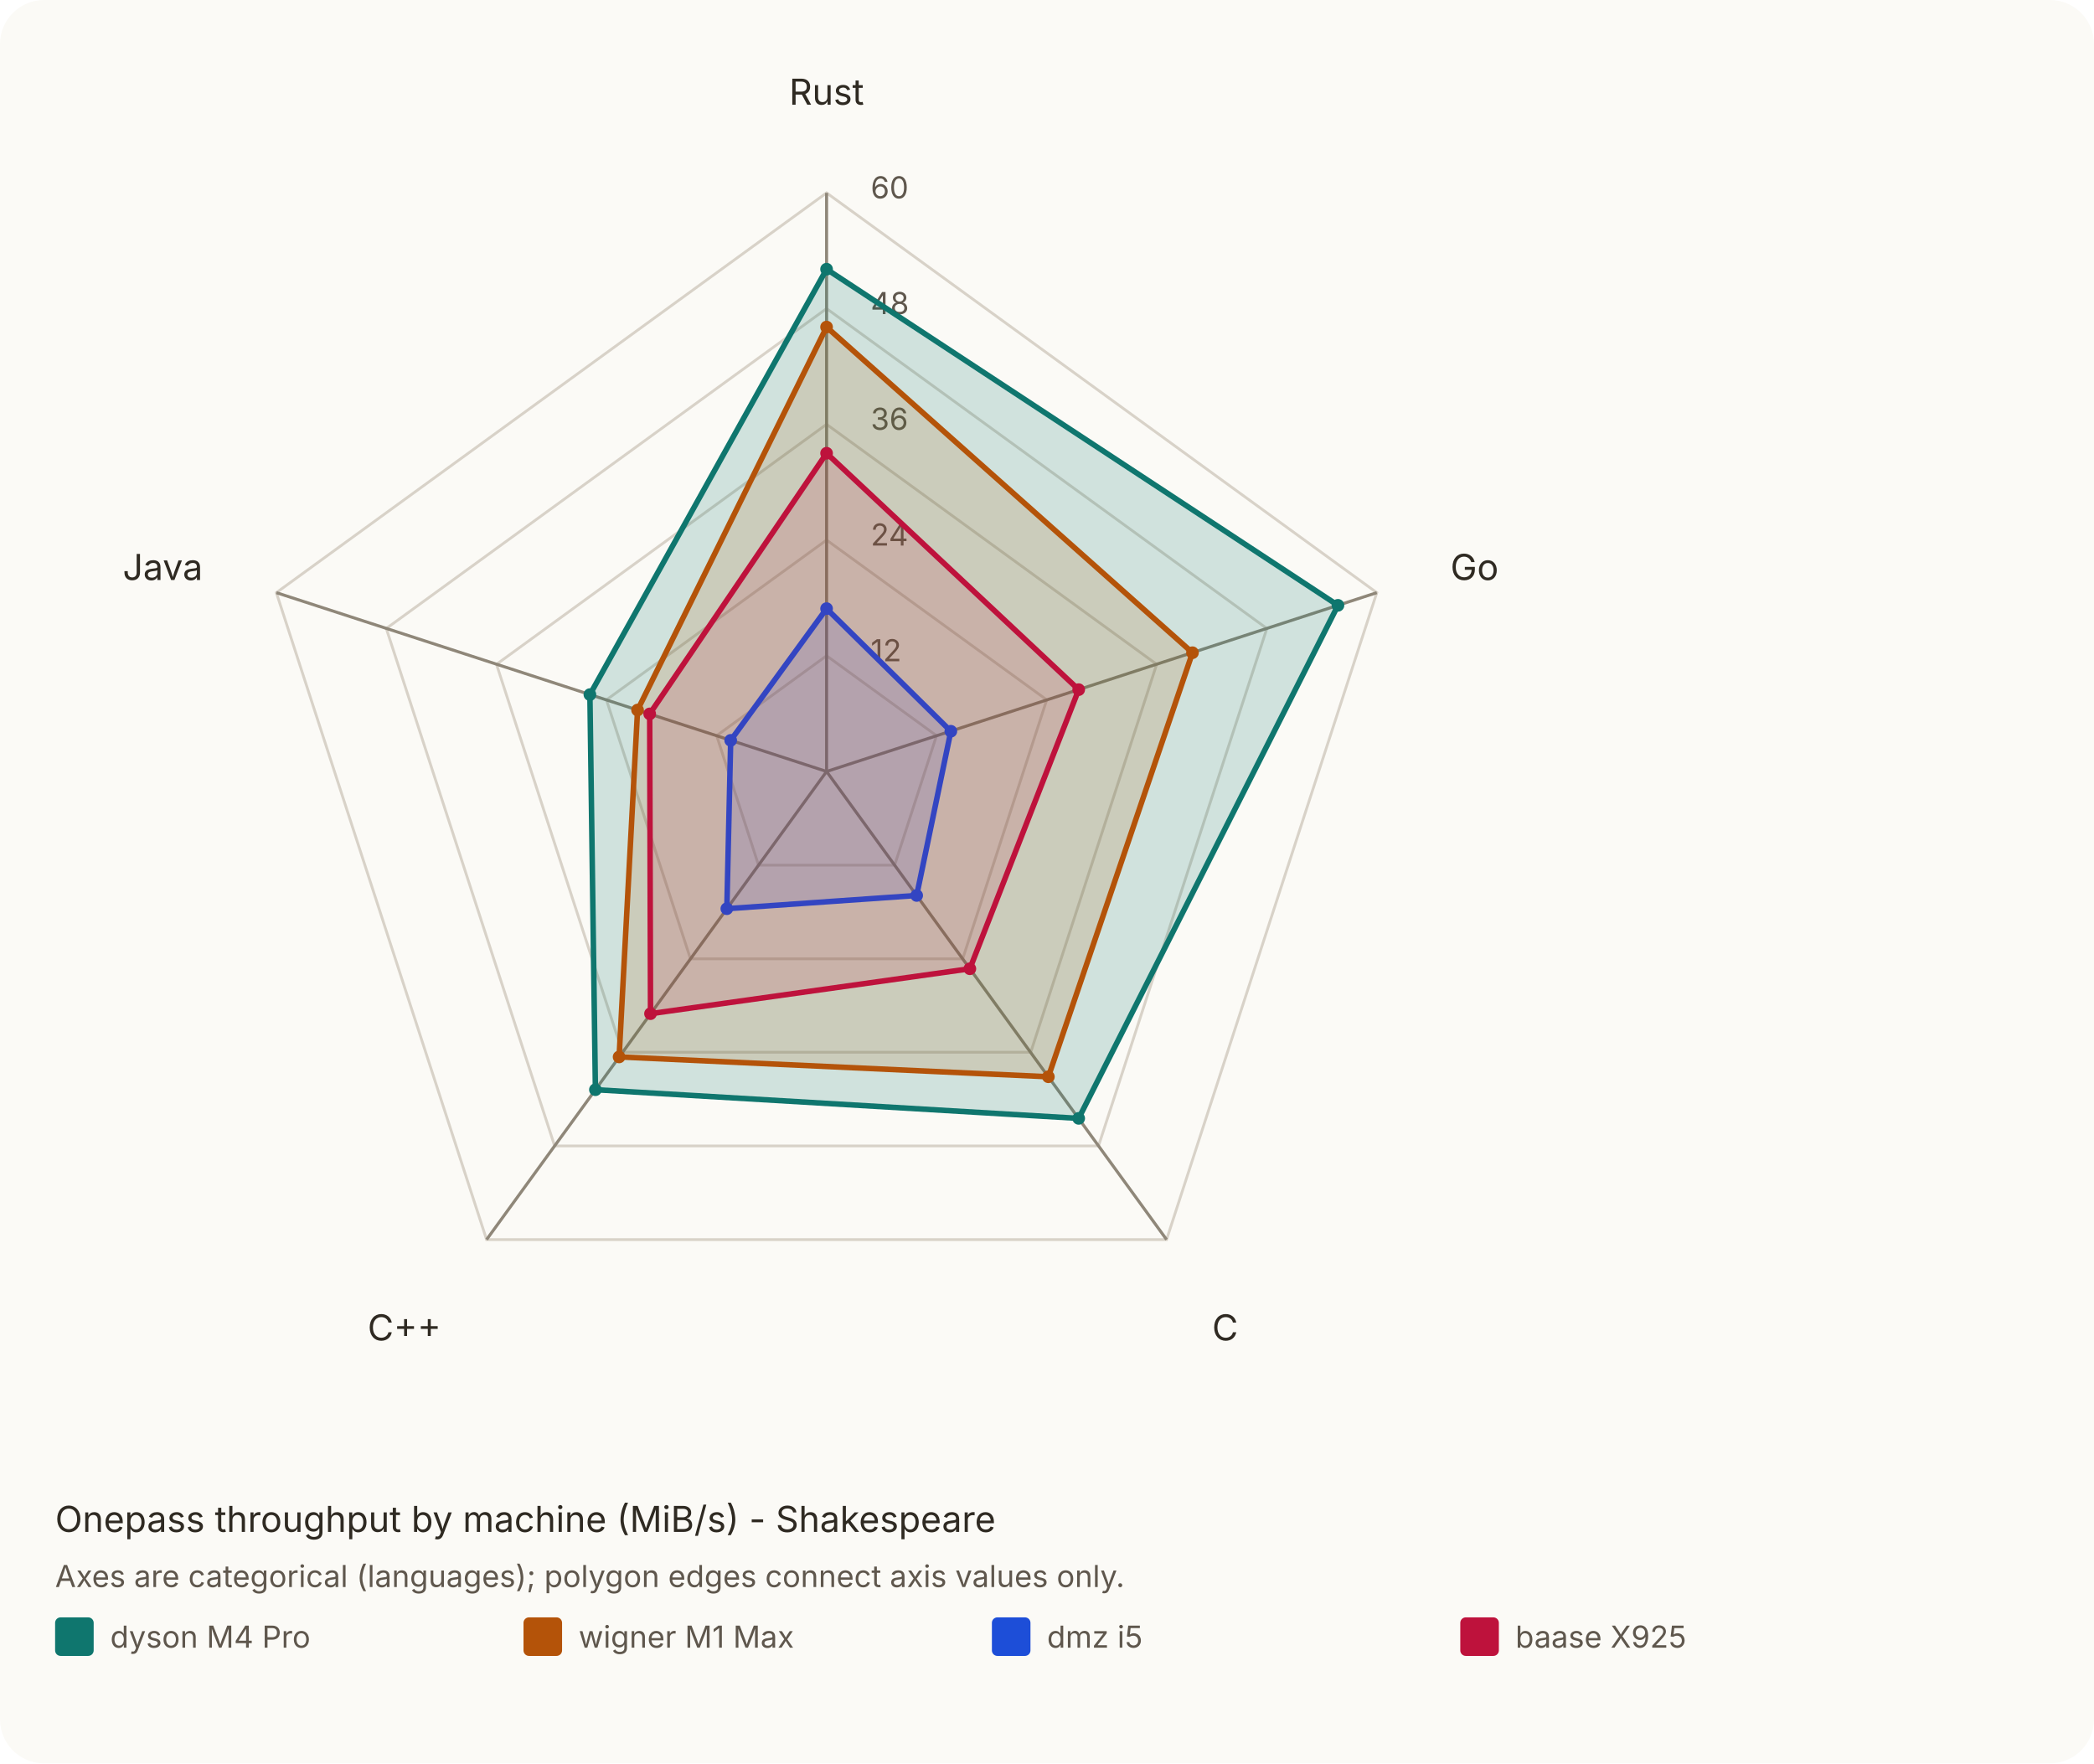
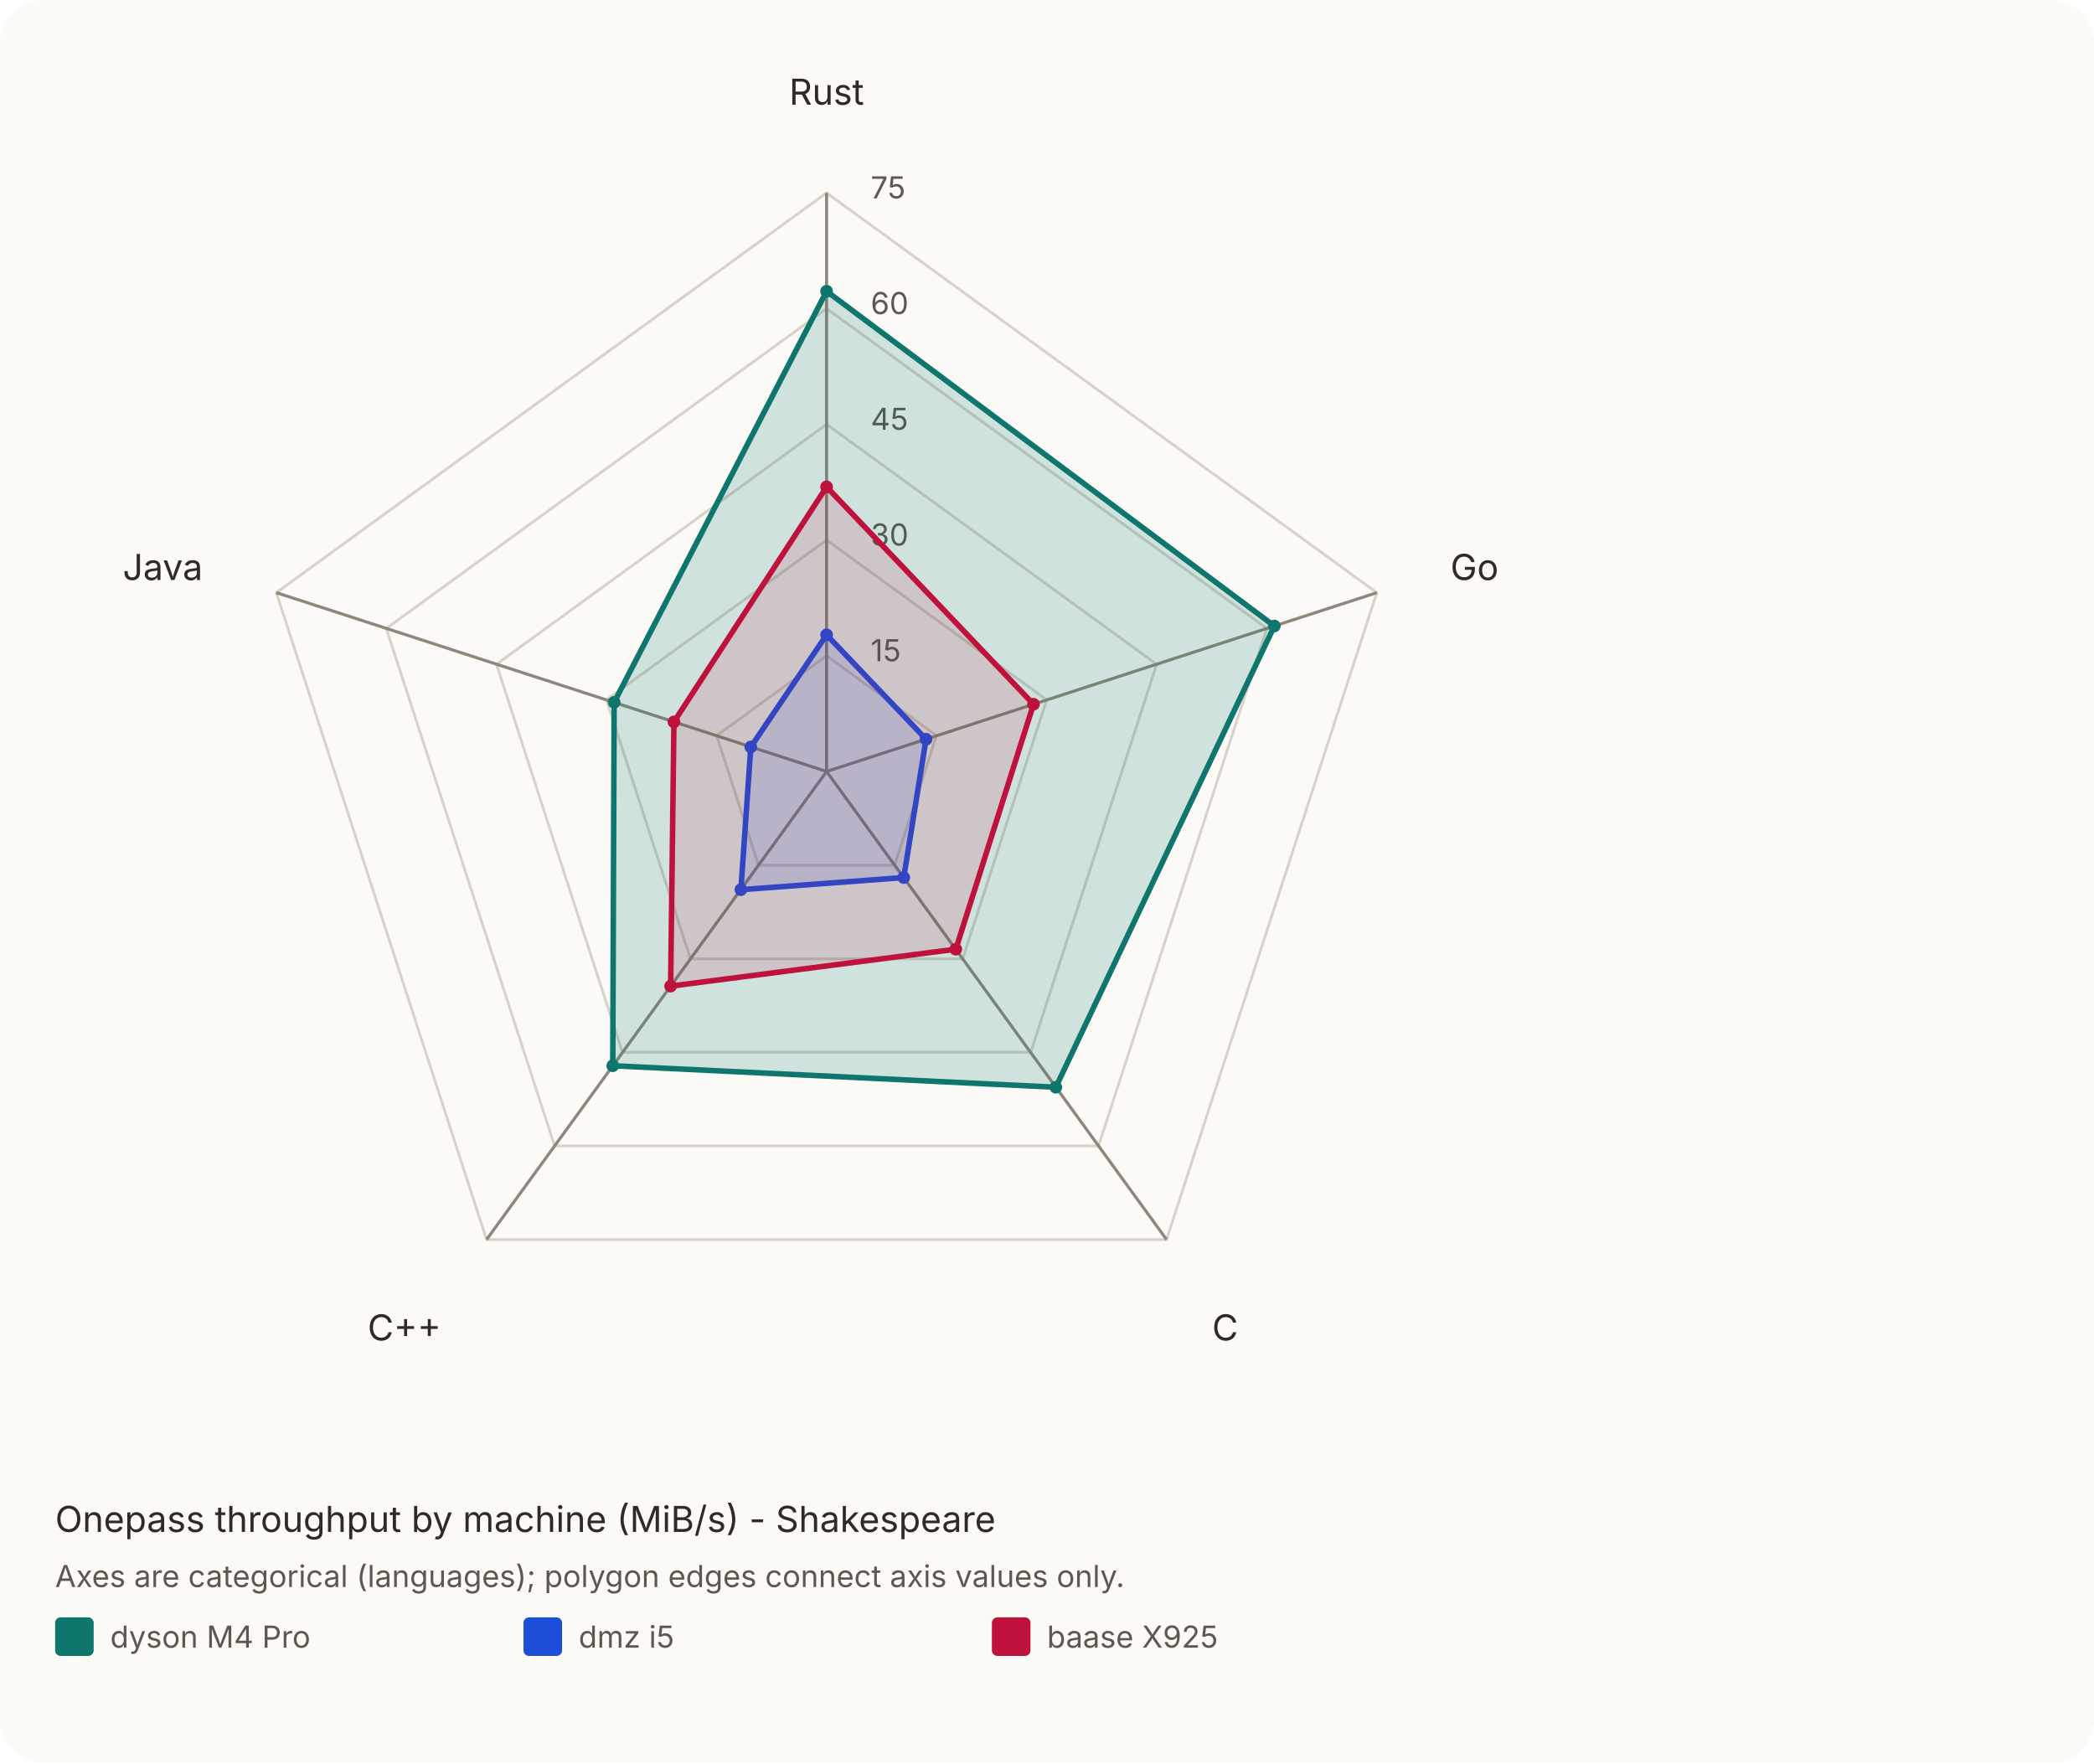
<svg xmlns="http://www.w3.org/2000/svg" viewBox="0 0 760 640" role="img" aria-labelledby="title desc">
  <style>
    .bg { fill: #fbfaf6; }
    .grid { fill: none; stroke: #d8d2c8; stroke-width: 1; }
    .axis { stroke: #8f8779; stroke-width: 1.1; }
    .label { fill: #2f2a22; font: 13px ui-sans-serif, -apple-system, BlinkMacSystemFont, "Segoe UI", sans-serif; }
    .small { fill: #5f574d; font: 11px ui-sans-serif, -apple-system, BlinkMacSystemFont, "Segoe UI", sans-serif; }
  </style>
  <rect class="bg" x="0" y="0" width="760" height="640" rx="16" />
  <polygon class="grid" points="300.0,238.0 339.9,267.0 324.7,314.0 275.3,314.0 260.1,267.0" />
  <polygon class="grid" points="300.0,196.0 379.9,254.0 349.4,348.0 250.6,348.0 220.1,254.0" />
  <polygon class="grid" points="300.0,154.0 419.8,241.1 374.1,381.9 225.9,381.9 180.2,241.1" />
  <polygon class="grid" points="300.0,112.0 459.8,228.1 398.7,415.9 201.3,415.9 140.2,228.1" />
  <polygon class="grid" points="300.0,70.0 499.7,215.1 423.4,449.9 176.6,449.9 100.3,215.1" />
  <line class="axis" x1="300" y1="280" x2="300.0" y2="70.0" />
  <line class="axis" x1="300" y1="280" x2="499.7" y2="215.1" />
  <line class="axis" x1="300" y1="280" x2="423.4" y2="449.9" />
  <line class="axis" x1="300" y1="280" x2="176.6" y2="449.9" />
  <line class="axis" x1="300" y1="280" x2="100.3" y2="215.1" />
-   <text class="small" x="316.0" y="240.0">12</text>
-   <text class="small" x="316.0" y="198.0">24</text>
-   <text class="small" x="316.0" y="156.0">36</text>
-   <text class="small" x="316.0" y="114.0">48</text>
-   <text class="small" x="316.0" y="72.0">60</text>
+   <text class="small" x="316.0" y="240.0">15</text>
+   <text class="small" x="316.0" y="198.0">30</text>
+   <text class="small" x="316.0" y="156.0">45</text>
+   <text class="small" x="316.0" y="114.0">60</text>
+   <text class="small" x="316.0" y="72.0">75</text>
  <text class="label" x="300.0" y="38.0" text-anchor="middle">Rust</text>
  <text class="label" x="526.4" y="210.5" text-anchor="start">Go</text>
  <text class="label" x="439.9" y="486.5" text-anchor="start">C</text>
  <text class="label" x="160.1" y="486.5" text-anchor="end">C++</text>
  <text class="label" x="73.6" y="210.5" text-anchor="end">Java</text>
-   <polygon points="300.0,97.7 485.6,219.7 391.5,405.9 216.1,395.5 214.1,252.1" fill="#0f766e" fill-opacity="0.18" stroke="#0f766e" stroke-width="2" />
-   <circle cx="300.0" cy="97.7" r="2.3" fill="#0f766e" />
-   <circle cx="485.6" cy="219.7" r="2.3" fill="#0f766e" />
-   <circle cx="391.5" cy="405.9" r="2.3" fill="#0f766e" />
-   <circle cx="216.1" cy="395.5" r="2.3" fill="#0f766e" />
-   <circle cx="214.1" cy="252.1" r="2.3" fill="#0f766e" />
-   <polygon points="300.0,118.7 432.8,236.9 380.5,390.8 224.7,383.6 231.4,257.7" fill="#b45309" fill-opacity="0.16" stroke="#b45309" stroke-width="2" />
-   <circle cx="300.0" cy="118.7" r="2.3" fill="#b45309" />
-   <circle cx="432.8" cy="236.9" r="2.3" fill="#b45309" />
-   <circle cx="380.5" cy="390.8" r="2.3" fill="#b45309" />
-   <circle cx="224.7" cy="383.6" r="2.3" fill="#b45309" />
-   <circle cx="231.4" cy="257.7" r="2.3" fill="#b45309" />
-   <polygon points="300.0,220.9 345.1,265.4 332.7,325.0 263.8,329.8 265.2,268.7" fill="#1d4ed8" fill-opacity="0.14" stroke="#1d4ed8" stroke-width="2" />
-   <circle cx="300.0" cy="220.9" r="2.3" fill="#1d4ed8" />
-   <circle cx="345.1" cy="265.4" r="2.3" fill="#1d4ed8" />
-   <circle cx="332.7" cy="325.0" r="2.3" fill="#1d4ed8" />
-   <circle cx="263.8" cy="329.8" r="2.3" fill="#1d4ed8" />
-   <circle cx="265.2" cy="268.7" r="2.3" fill="#1d4ed8" />
-   <polygon points="300.0,164.5 391.5,250.3 352.0,351.6 236.1,367.9 235.8,259.1" fill="#be123c" fill-opacity="0.14" stroke="#be123c" stroke-width="2" />
-   <circle cx="300.0" cy="164.5" r="2.3" fill="#be123c" />
-   <circle cx="391.5" cy="250.3" r="2.3" fill="#be123c" />
-   <circle cx="352.0" cy="351.6" r="2.3" fill="#be123c" />
-   <circle cx="236.1" cy="367.9" r="2.3" fill="#be123c" />
-   <circle cx="235.8" cy="259.1" r="2.3" fill="#be123c" />
+   <polygon points="300.0,105.7 462.5,227.2 383.2,394.6 222.4,386.8 222.9,254.9" fill="#0f766e" fill-opacity="0.18" stroke="#0f766e" stroke-width="2" />
+   <circle cx="300.0" cy="105.7" r="2.3" fill="#0f766e" />
+   <circle cx="462.5" cy="227.2" r="2.3" fill="#0f766e" />
+   <circle cx="383.2" cy="394.6" r="2.3" fill="#0f766e" />
+   <circle cx="222.4" cy="386.8" r="2.3" fill="#0f766e" />
+   <circle cx="222.9" cy="254.9" r="2.3" fill="#0f766e" />
+   <polygon points="300.0,230.4 336.1,268.3 328.0,318.5 268.9,322.9 272.5,271.1" fill="#1d4ed8" fill-opacity="0.14" stroke="#1d4ed8" stroke-width="2" />
+   <circle cx="300.0" cy="230.4" r="2.3" fill="#1d4ed8" />
+   <circle cx="336.1" cy="268.3" r="2.3" fill="#1d4ed8" />
+   <circle cx="328.0" cy="318.5" r="2.3" fill="#1d4ed8" />
+   <circle cx="268.9" cy="322.9" r="2.3" fill="#1d4ed8" />
+   <circle cx="272.5" cy="271.1" r="2.3" fill="#1d4ed8" />
+   <polygon points="300.0,176.7 375.1,255.6 346.9,344.5 243.4,357.9 244.6,262.0" fill="#be123c" fill-opacity="0.14" stroke="#be123c" stroke-width="2" />
+   <circle cx="300.0" cy="176.7" r="2.3" fill="#be123c" />
+   <circle cx="375.1" cy="255.6" r="2.3" fill="#be123c" />
+   <circle cx="346.9" cy="344.5" r="2.3" fill="#be123c" />
+   <circle cx="243.4" cy="357.9" r="2.3" fill="#be123c" />
+   <circle cx="244.6" cy="262.0" r="2.3" fill="#be123c" />
  <text class="label" x="20" y="556">Onepass throughput by machine (MiB/s) - Shakespeare</text>
  <text class="small" x="20" y="576">Axes are categorical (languages); polygon edges connect axis values only.</text>
  <rect x="20" y="587" width="14" height="14" rx="2" fill="#0f766e" />
  <text class="small" x="40" y="598">dyson M4 Pro</text>
-   <rect x="190" y="587" width="14" height="14" rx="2" fill="#b45309" />
-   <text class="small" x="210" y="598">wigner M1 Max</text>
-   <rect x="360" y="587" width="14" height="14" rx="2" fill="#1d4ed8" />
-   <text class="small" x="380" y="598">dmz i5</text>
-   <rect x="530" y="587" width="14" height="14" rx="2" fill="#be123c" />
-   <text class="small" x="550" y="598">baase X925</text>
+   <rect x="190" y="587" width="14" height="14" rx="2" fill="#1d4ed8" />
+   <text class="small" x="210" y="598">dmz i5</text>
+   <rect x="360" y="587" width="14" height="14" rx="2" fill="#be123c" />
+   <text class="small" x="380" y="598">baase X925</text>
</svg>
